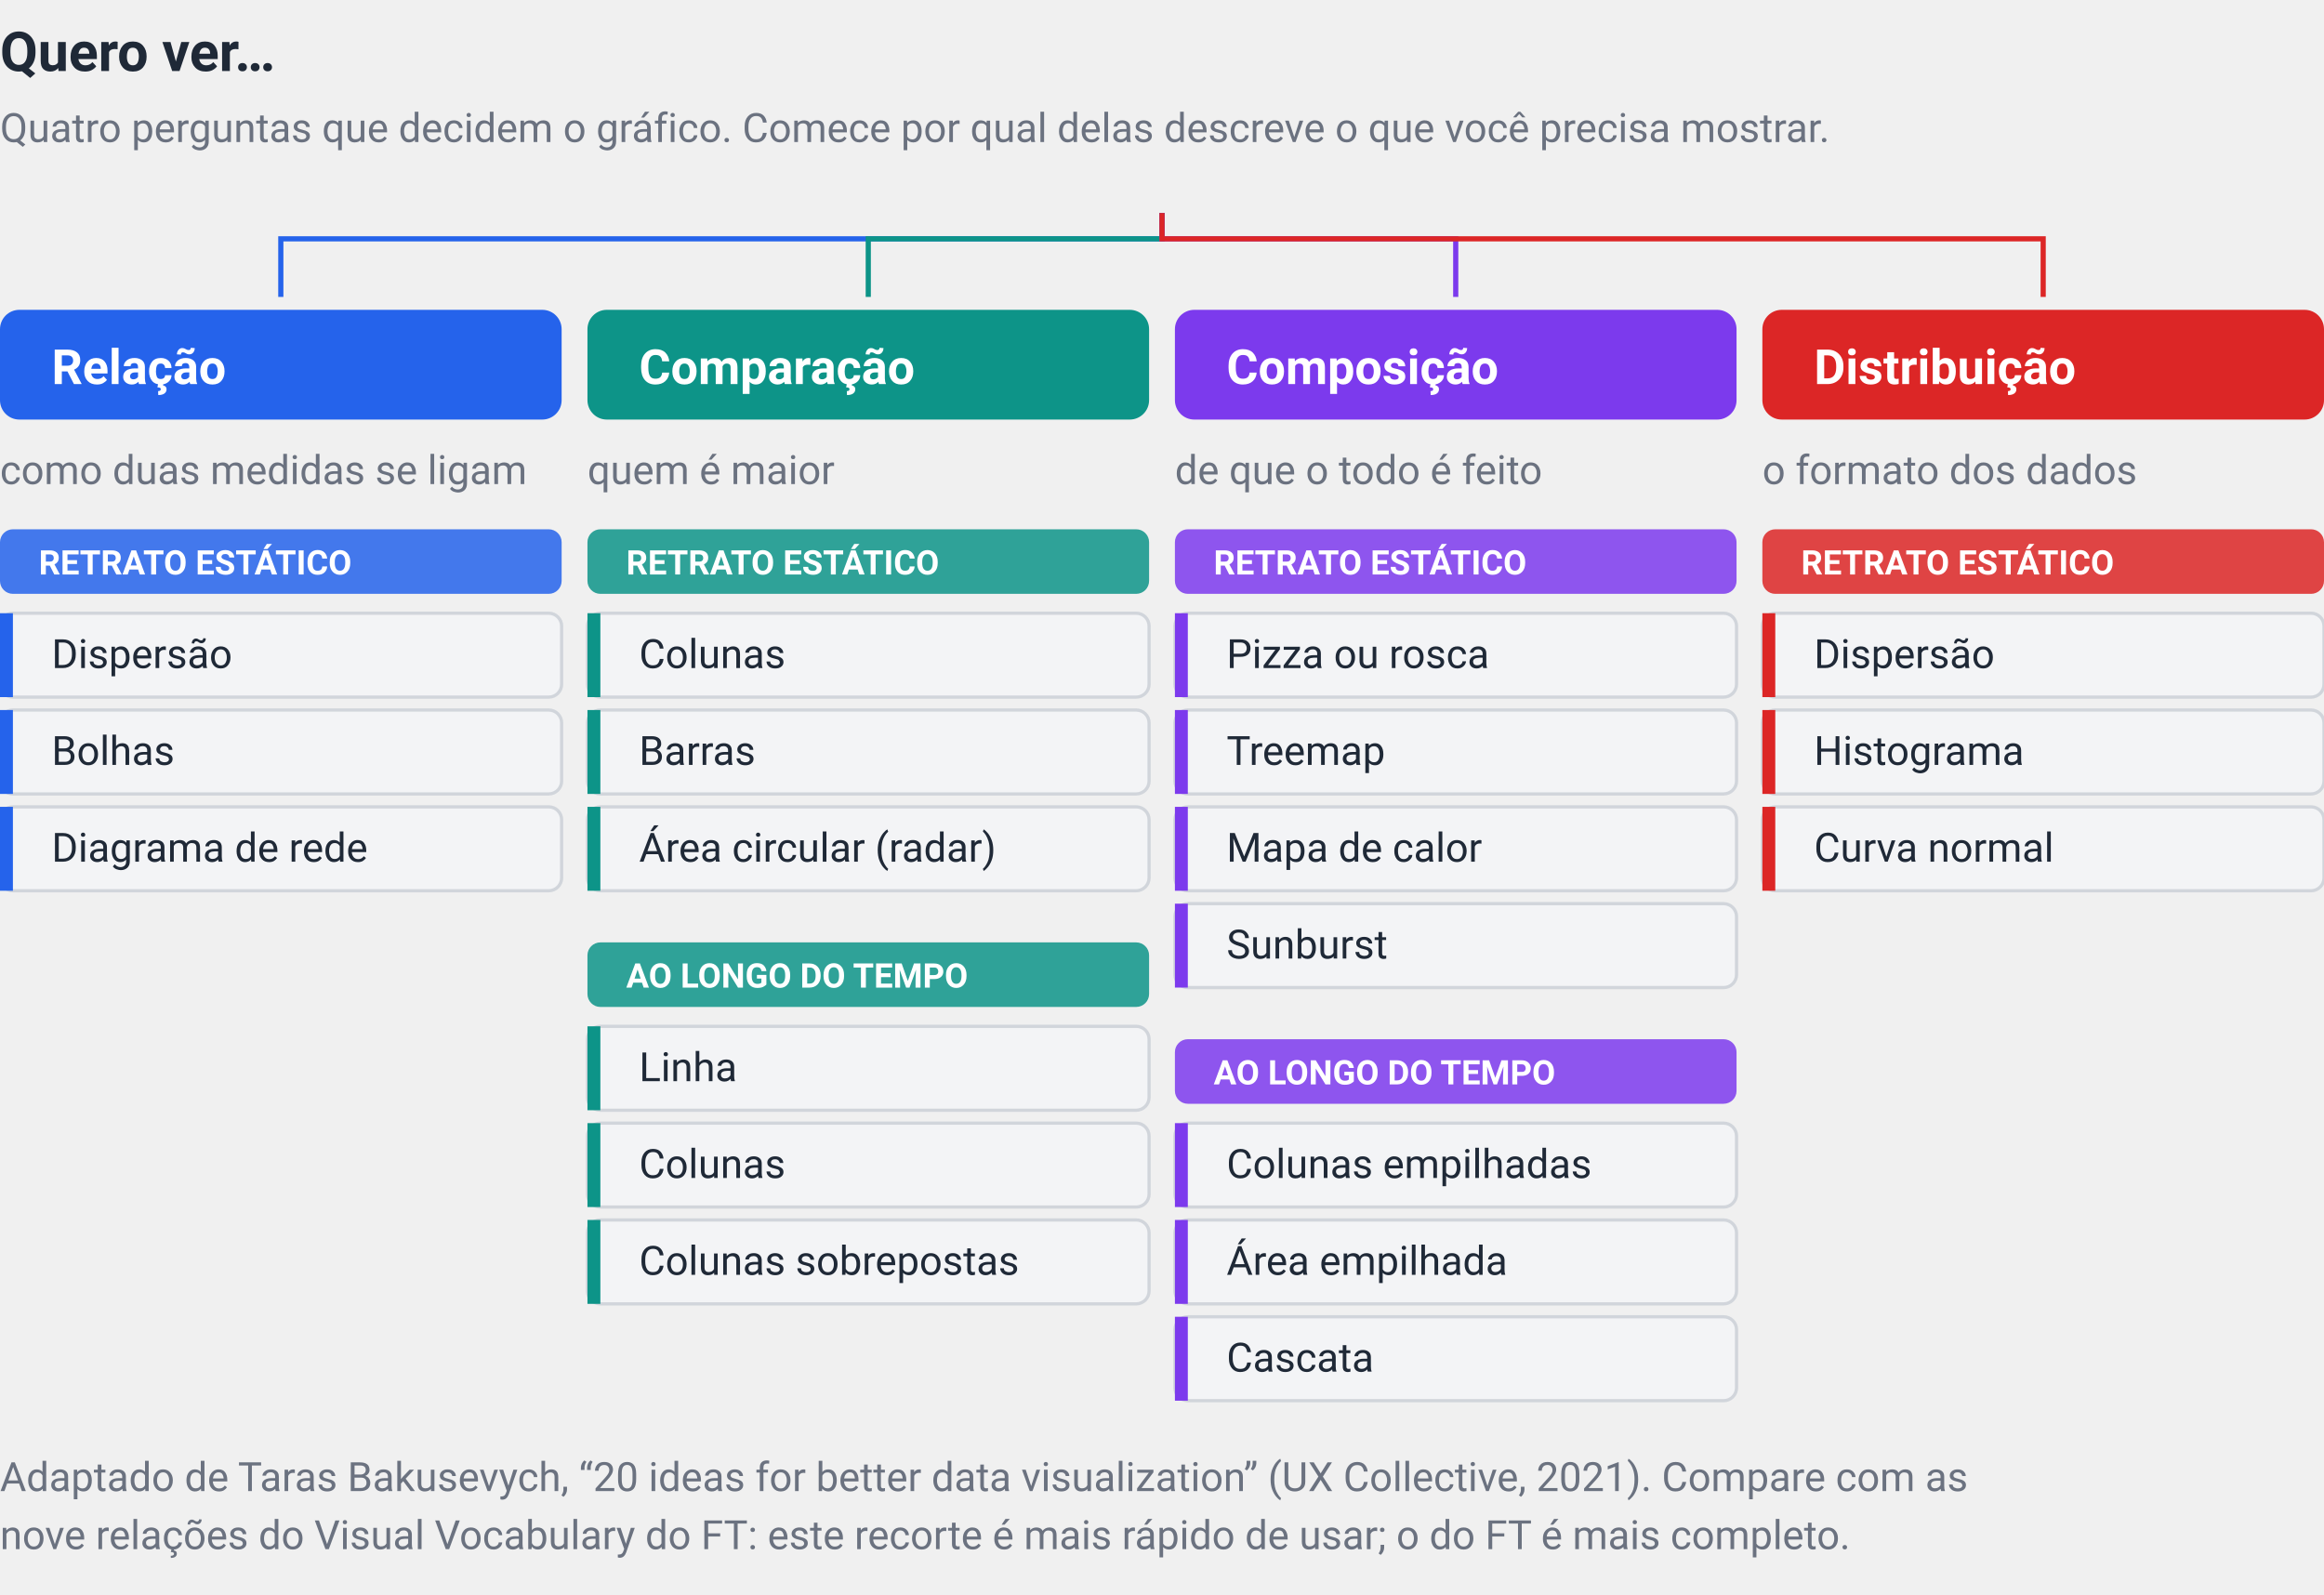
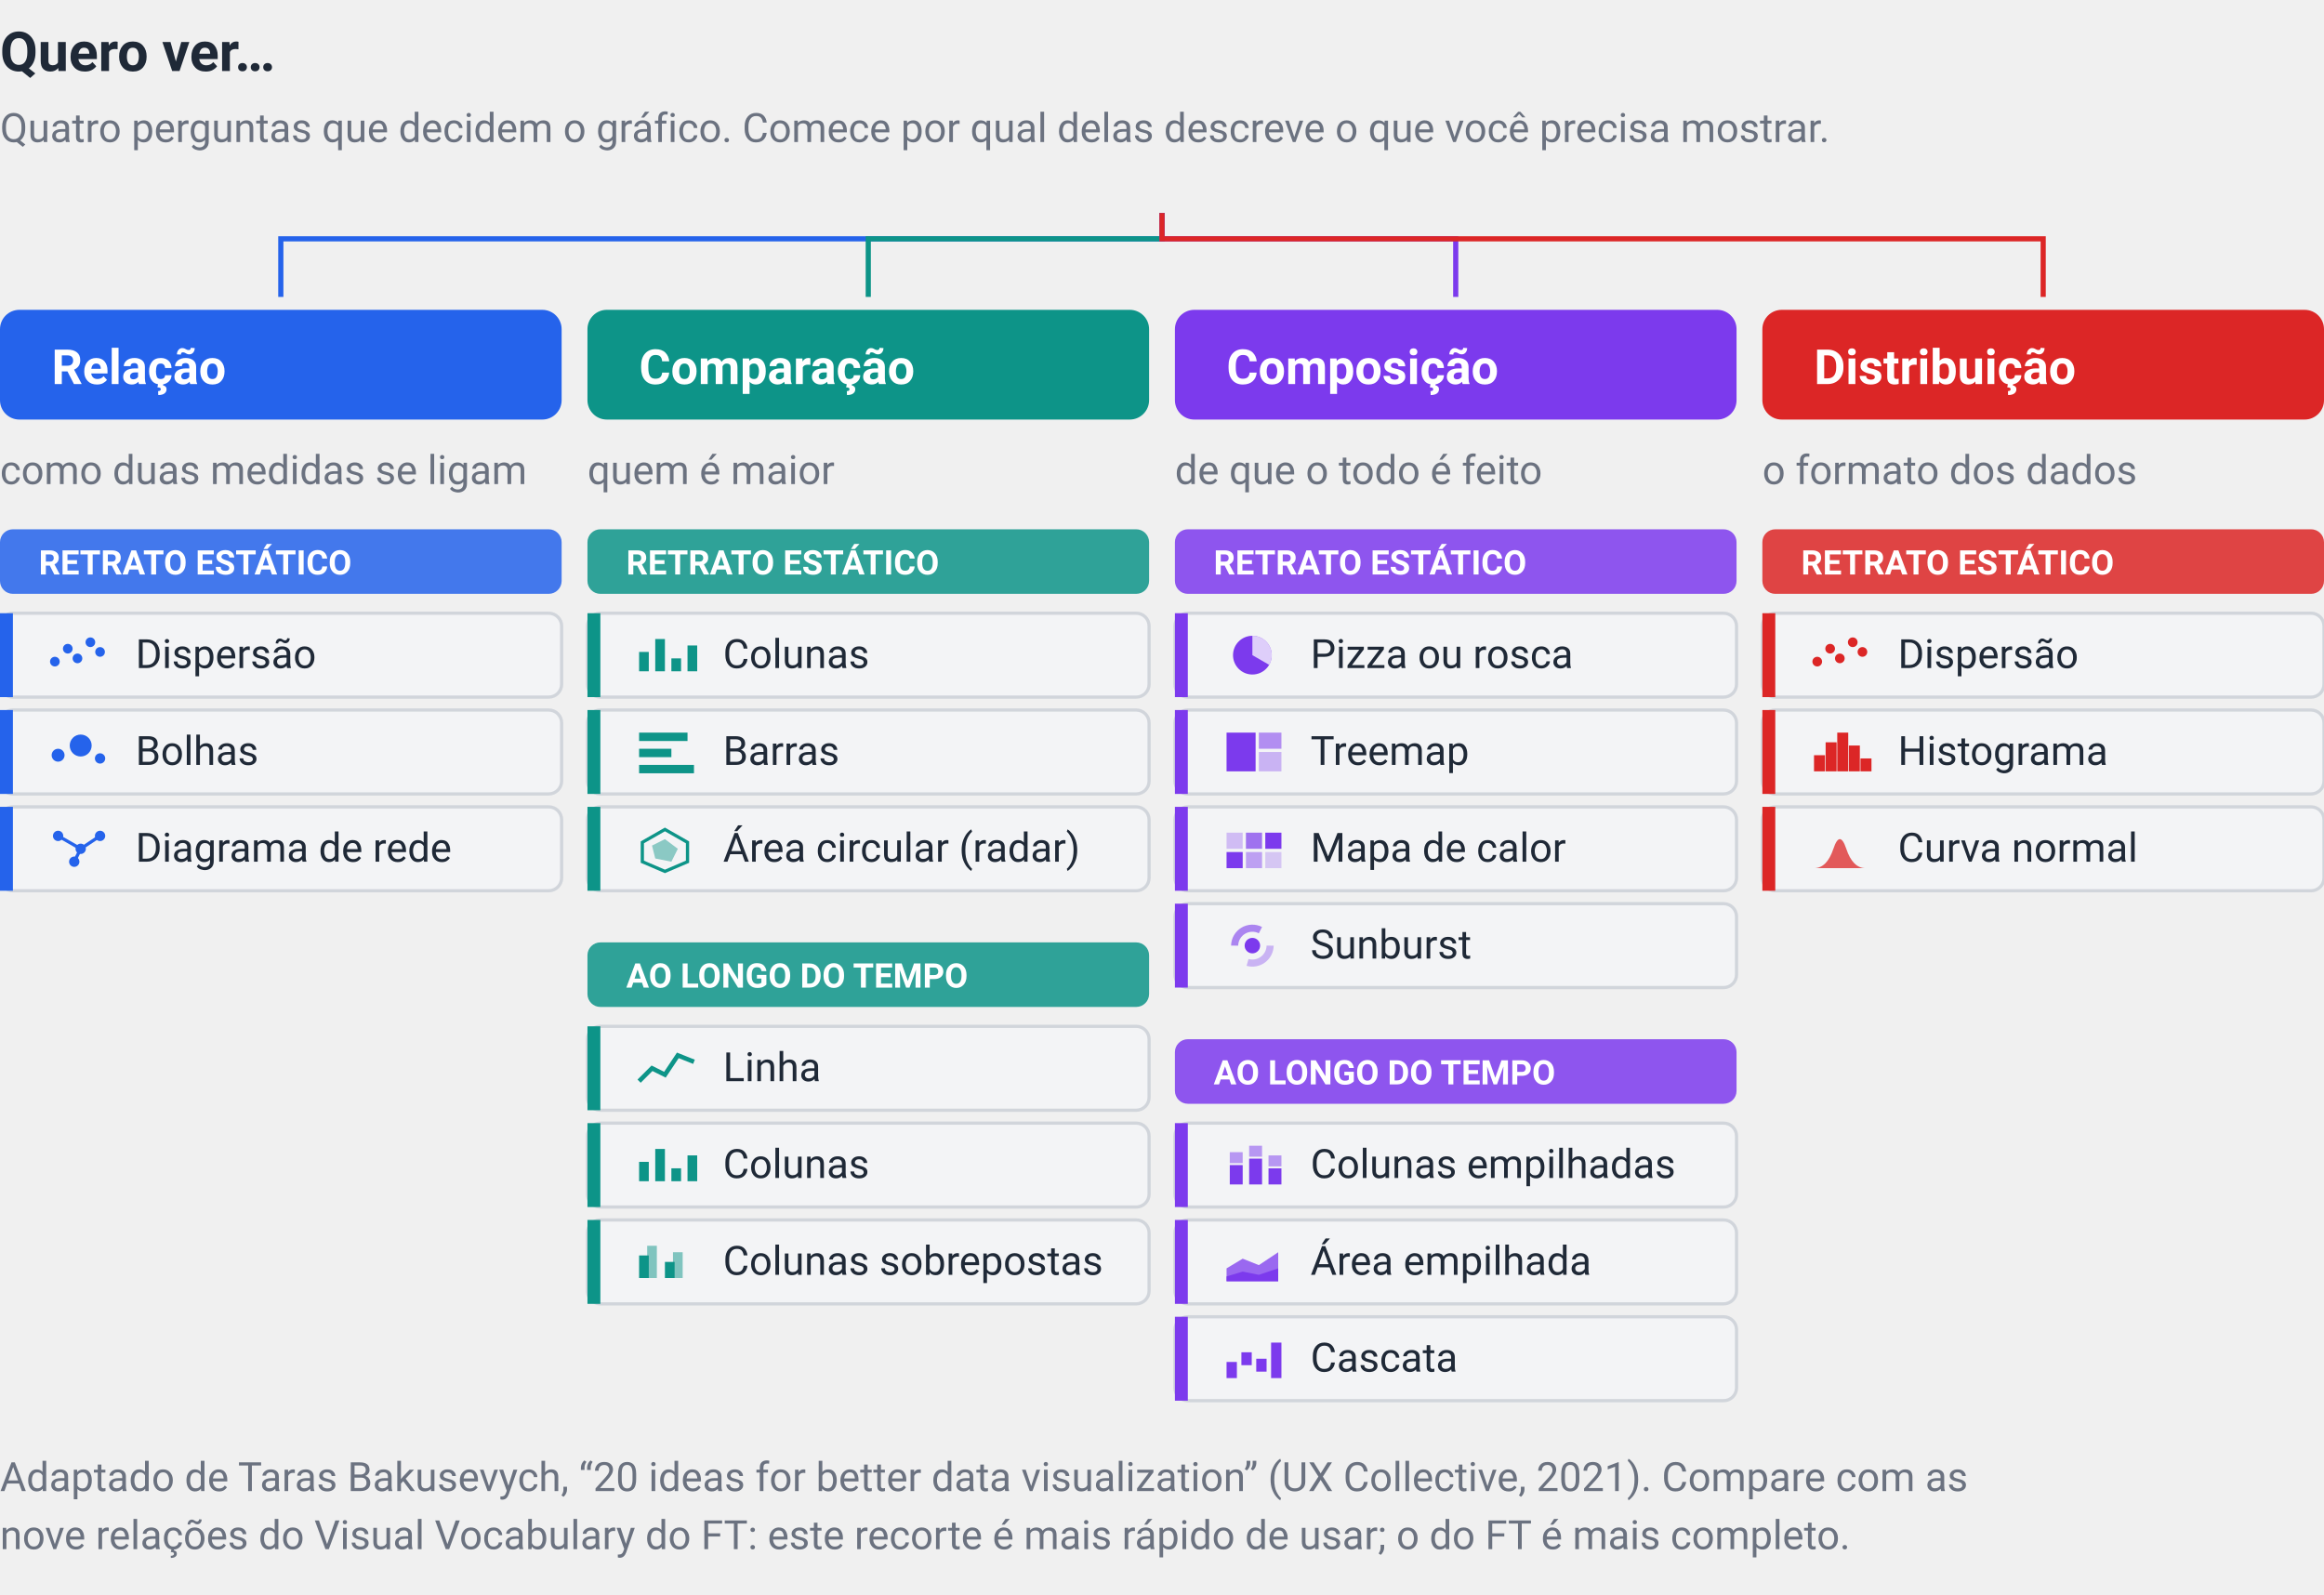
<svg xmlns="http://www.w3.org/2000/svg" viewBox="0 0 720 494" width="720" height="494" role="img" aria-label="Árvore de decisão para escolher o gráfico a partir do que se quer ver: relação, comparação, composição ou distribuição. Relação estática usa dispersão, bolhas ou diagrama de rede. Comparação estática usa colunas, barras ou área circular, e ao longo do tempo usa linha, colunas ou colunas sobrepostas. Composição estática usa pizza ou rosca, treemap, mapa de calor ou sunburst, e ao longo do tempo usa colunas empilhadas, área empilhada ou cascata. Distribuição usa dispersão, histograma ou curva normal.">
  <style>
    text { font-family: -apple-system, BlinkMacSystemFont, "Segoe UI", Roboto, Helvetica, Arial, sans-serif; }
    .ink   { fill: #1f2937; }
    .muted { fill: #6b7280; }
    .box   { fill: #f3f4f6; stroke: #d1d5db; stroke-width: 1; }
-     .c1 { fill: #2563eb; } .c2 { fill: #0d9488; } .c3 { fill: #7c3aed; } .c4 { fill: #dc2626; }
+     .c1 { fill: #2563eb; color: #2563eb; } .c2 { fill: #0d9488; color: #0d9488; }
+     .c3 { fill: #7c3aed; color: #7c3aed; } .c4 { fill: #dc2626; color: #dc2626; }
    .s1 { stroke: #2563eb; } .s2 { stroke: #0d9488; } .s3 { stroke: #7c3aed; } .s4 { stroke: #dc2626; }
    .conn { fill: none; stroke-width: 1.6; }
    .inv { fill: #ffffff; }
    .ttl { font-size: 17px; font-weight: 700; }
    .hd  { font-size: 15px; font-weight: 700; }
    .k   { font-size: 10.5px; font-weight: 700; }
    .it  { font-size: 12.5px; }
    .cap { font-size: 12.5px; }
    @media (prefers-color-scheme: dark) {
      .ink { fill: #e5e7eb; }
      .muted { fill: #9ca3af; }
      .box { fill: #1f2937; stroke: #4b5563; }
-       .c1 { fill: #3b82f6; } .c2 { fill: #14b8a6; } .c3 { fill: #8b5cf6; } .c4 { fill: #ef4444; }
+       .c1 { fill: #3b82f6; color: #3b82f6; } .c2 { fill: #14b8a6; color: #14b8a6; }
+       .c3 { fill: #8b5cf6; color: #8b5cf6; } .c4 { fill: #ef4444; color: #ef4444; }
      .s1 { stroke: #3b82f6; } .s2 { stroke: #14b8a6; } .s3 { stroke: #8b5cf6; } .s4 { stroke: #ef4444; }
    }
  </style>
  <text x="0" y="22" class="ink ttl">Quero ver…</text>
  <text x="0" y="44" class="muted cap">Quatro perguntas que decidem o gráfico. Comece por qual delas descreve o que você precisa mostrar.</text>
  <path d="M360 66 V 74 H 87 V 92" class="conn s1" />
  <path d="M360 66 V 74 H 269 V 92" class="conn s2" />
  <path d="M360 66 V 74 H 451 V 92" class="conn s3" />
  <path d="M360 66 V 74 H 633 V 92" class="conn s4" />
  <rect x="0" y="96" width="174" height="34" rx="6" class="c1" />
  <text x="16" y="119" class="inv hd">Relação</text>
  <rect x="182" y="96" width="174" height="34" rx="6" class="c2" />
  <text x="198" y="119" class="inv hd">Comparação</text>
  <rect x="364" y="96" width="174" height="34" rx="6" class="c3" />
  <text x="380" y="119" class="inv hd">Composição</text>
  <rect x="546" y="96" width="174" height="34" rx="6" class="c4" />
  <text x="562" y="119" class="inv hd">Distribuição</text>
  <text x="0" y="150" class="muted it">como duas medidas se ligam</text>
  <text x="182" y="150" class="muted it">quem é maior</text>
  <text x="364" y="150" class="muted it">de que o todo é feito</text>
  <text x="546" y="150" class="muted it">o formato dos dados</text>
  <rect x="0" y="164" width="174" height="20" rx="4" class="c1" opacity="0.85" />
  <text x="12" y="178" class="inv k">RETRATO ESTÁTICO</text>
  <rect x="182" y="164" width="174" height="20" rx="4" class="c2" opacity="0.85" />
  <text x="194" y="178" class="inv k">RETRATO ESTÁTICO</text>
  <rect x="364" y="164" width="174" height="20" rx="4" class="c3" opacity="0.85" />
  <text x="376" y="178" class="inv k">RETRATO ESTÁTICO</text>
  <rect x="546" y="164" width="174" height="20" rx="4" class="c4" opacity="0.85" />
  <text x="558" y="178" class="inv k">RETRATO ESTÁTICO</text>
  <rect x="0" y="190" width="174" height="26" rx="4" class="box" />
  <rect x="0" y="190" width="4" height="26" class="c1" />
-   <text x="16" y="207" class="ink it">Dispersão</text>
+   <g class="c1" transform="translate(14,195)">
+     <use href="#g-scatter" />
+   </g>
+   <text x="42" y="207" class="ink it">Dispersão</text>
  <rect x="0" y="220" width="174" height="26" rx="4" class="box" />
  <rect x="0" y="220" width="4" height="26" class="c1" />
-   <text x="16" y="237" class="ink it">Bolhas</text>
+   <g class="c1" transform="translate(14,225)">
+     <use href="#g-bubble" />
+   </g>
+   <text x="42" y="237" class="ink it">Bolhas</text>
  <rect x="0" y="250" width="174" height="26" rx="4" class="box" />
  <rect x="0" y="250" width="4" height="26" class="c1" />
-   <text x="16" y="267" class="ink it">Diagrama de rede</text>
+   <g class="c1" transform="translate(14,255)">
+     <use href="#g-net" />
+   </g>
+   <text x="42" y="267" class="ink it">Diagrama de rede</text>
  <rect x="182" y="190" width="174" height="26" rx="4" class="box" />
  <rect x="182" y="190" width="4" height="26" class="c2" />
-   <text x="198" y="207" class="ink it">Colunas</text>
+   <g class="c2" transform="translate(196,195)">
+     <use href="#g-col" />
+   </g>
+   <text x="224" y="207" class="ink it">Colunas</text>
  <rect x="182" y="220" width="174" height="26" rx="4" class="box" />
  <rect x="182" y="220" width="4" height="26" class="c2" />
-   <text x="198" y="237" class="ink it">Barras</text>
+   <g class="c2" transform="translate(196,225)">
+     <use href="#g-bar" />
+   </g>
+   <text x="224" y="237" class="ink it">Barras</text>
  <rect x="182" y="250" width="174" height="26" rx="4" class="box" />
  <rect x="182" y="250" width="4" height="26" class="c2" />
-   <text x="198" y="267" class="ink it">Área circular (radar)</text>
+   <g class="c2" transform="translate(196,255)">
+     <use href="#g-radar" />
+   </g>
+   <text x="224" y="267" class="ink it">Área circular (radar)</text>
  <rect x="364" y="190" width="174" height="26" rx="4" class="box" />
  <rect x="364" y="190" width="4" height="26" class="c3" />
-   <text x="380" y="207" class="ink it">Pizza ou rosca</text>
+   <g class="c3" transform="translate(378,195)">
+     <use href="#g-pie" />
+   </g>
+   <text x="406" y="207" class="ink it">Pizza ou rosca</text>
  <rect x="364" y="220" width="174" height="26" rx="4" class="box" />
  <rect x="364" y="220" width="4" height="26" class="c3" />
-   <text x="380" y="237" class="ink it">Treemap</text>
+   <g class="c3" transform="translate(378,225)">
+     <use href="#g-tree" />
+   </g>
+   <text x="406" y="237" class="ink it">Treemap</text>
  <rect x="364" y="250" width="174" height="26" rx="4" class="box" />
  <rect x="364" y="250" width="4" height="26" class="c3" />
-   <text x="380" y="267" class="ink it">Mapa de calor</text>
+   <g class="c3" transform="translate(378,255)">
+     <use href="#g-heat" />
+   </g>
+   <text x="406" y="267" class="ink it">Mapa de calor</text>
  <rect x="364" y="280" width="174" height="26" rx="4" class="box" />
  <rect x="364" y="280" width="4" height="26" class="c3" />
-   <text x="380" y="297" class="ink it">Sunburst</text>
+   <g class="c3" transform="translate(378,285)">
+     <use href="#g-sun" />
+   </g>
+   <text x="406" y="297" class="ink it">Sunburst</text>
  <rect x="546" y="190" width="174" height="26" rx="4" class="box" />
  <rect x="546" y="190" width="4" height="26" class="c4" />
-   <text x="562" y="207" class="ink it">Dispersão</text>
+   <g class="c4" transform="translate(560,195)">
+     <use href="#g-scatter" />
+   </g>
+   <text x="588" y="207" class="ink it">Dispersão</text>
  <rect x="546" y="220" width="174" height="26" rx="4" class="box" />
  <rect x="546" y="220" width="4" height="26" class="c4" />
-   <text x="562" y="237" class="ink it">Histograma</text>
+   <g class="c4" transform="translate(560,225)">
+     <use href="#g-hist" />
+   </g>
+   <text x="588" y="237" class="ink it">Histograma</text>
  <rect x="546" y="250" width="174" height="26" rx="4" class="box" />
  <rect x="546" y="250" width="4" height="26" class="c4" />
-   <text x="562" y="267" class="ink it">Curva normal</text>
+   <g class="c4" transform="translate(560,255)">
+     <use href="#g-bell" />
+   </g>
+   <text x="588" y="267" class="ink it">Curva normal</text>
  <rect x="182" y="292" width="174" height="20" rx="4" class="c2" opacity="0.85" />
  <text x="194" y="306" class="inv k">AO LONGO DO TEMPO</text>
  <rect x="182" y="318" width="174" height="26" rx="4" class="box" />
  <rect x="182" y="318" width="4" height="26" class="c2" />
-   <text x="198" y="335" class="ink it">Linha</text>
+   <g class="c2" transform="translate(196,323)">
+     <use href="#g-line" />
+   </g>
+   <text x="224" y="335" class="ink it">Linha</text>
  <rect x="182" y="348" width="174" height="26" rx="4" class="box" />
  <rect x="182" y="348" width="4" height="26" class="c2" />
-   <text x="198" y="365" class="ink it">Colunas</text>
+   <g class="c2" transform="translate(196,353)">
+     <use href="#g-col" />
+   </g>
+   <text x="224" y="365" class="ink it">Colunas</text>
  <rect x="182" y="378" width="174" height="26" rx="4" class="box" />
  <rect x="182" y="378" width="4" height="26" class="c2" />
-   <text x="198" y="395" class="ink it">Colunas sobrepostas</text>
+   <g class="c2" transform="translate(196,383)">
+     <use href="#g-overlap" />
+   </g>
+   <text x="224" y="395" class="ink it">Colunas sobrepostas</text>
  <rect x="364" y="322" width="174" height="20" rx="4" class="c3" opacity="0.85" />
  <text x="376" y="336" class="inv k">AO LONGO DO TEMPO</text>
  <rect x="364" y="348" width="174" height="26" rx="4" class="box" />
  <rect x="364" y="348" width="4" height="26" class="c3" />
-   <text x="380" y="365" class="ink it">Colunas empilhadas</text>
+   <g class="c3" transform="translate(378,353)">
+     <use href="#g-stackcol" />
+   </g>
+   <text x="406" y="365" class="ink it">Colunas empilhadas</text>
  <rect x="364" y="378" width="174" height="26" rx="4" class="box" />
  <rect x="364" y="378" width="4" height="26" class="c3" />
-   <text x="380" y="395" class="ink it">Área empilhada</text>
+   <g class="c3" transform="translate(378,383)">
+     <use href="#g-stackarea" />
+   </g>
+   <text x="406" y="395" class="ink it">Área empilhada</text>
  <rect x="364" y="408" width="174" height="26" rx="4" class="box" />
  <rect x="364" y="408" width="4" height="26" class="c3" />
-   <text x="380" y="425" class="ink it">Cascata</text>
+   <g class="c3" transform="translate(378,413)">
+     <use href="#g-water" />
+   </g>
+   <text x="406" y="425" class="ink it">Cascata</text>
  <text x="0" y="462" class="muted cap">Adaptado de Taras Bakusevych, “20 ideas for better data visualization” (UX Collective, 2021). Compare com as</text>
  <text x="0" y="480" class="muted cap">nove relações do Visual Vocabulary do FT: este recorte é mais rápido de usar; o do FT é mais completo.</text>
+   <defs>
+     <g id="g-scatter">
+       <circle cx="3" cy="10" r="1.5" />
+       <circle cx="7" cy="6" r="1.5" />
+       <circle cx="10" cy="9" r="1.5" />
+       <circle cx="14" cy="4" r="1.5" />
+       <circle cx="17" cy="7" r="1.5" />
+     </g>
+     <g id="g-bubble">
+       <circle cx="4" cy="9" r="2" />
+       <circle cx="11" cy="6" r="3.4" />
+       <circle cx="17" cy="10" r="1.6" />
+     </g>
+     <g id="g-net">
+       <path d="M4 4 L11 8 L17 4 M11 8 L9 12" stroke="currentColor" stroke-width="1" fill="none" />
+       <circle cx="4" cy="4" r="1.6" />
+       <circle cx="11" cy="8" r="1.6" />
+       <circle cx="17" cy="4" r="1.6" />
+       <circle cx="9" cy="12" r="1.6" />
+     </g>
+     <g id="g-col">
+       <rect x="2" y="7" width="3" height="6" />
+       <rect x="7" y="3" width="3" height="10" />
+       <rect x="12" y="9" width="3" height="4" />
+       <rect x="17" y="5" width="3" height="8" />
+     </g>
+     <g id="g-bar">
+       <rect x="2" y="2" width="15" height="2.6" />
+       <rect x="2" y="7" width="10" height="2.6" />
+       <rect x="2" y="12" width="17" height="2.6" />
+     </g>
+     <g id="g-radar">
+       <path d="M10 2 L17 6 L17 12 L10 15 L3 12 L3 6 Z" stroke="currentColor" stroke-width="1" fill="none" />
+       <path d="M10 5 L14 8 L12 12 L7 11 L6 7 Z" fill="currentColor" opacity="0.45" />
+     </g>
+     <g id="g-line">
+       <path d="M2 12 L6 8 L10 10 L14 4 L19 6" stroke="currentColor" stroke-width="1.4" fill="none" />
+     </g>
+     <g id="g-overlap">
+       <rect x="2" y="6" width="3" height="7" />
+       <rect x="4.5" y="3" width="3" height="10" opacity="0.5" />
+       <rect x="10" y="8" width="3" height="5" />
+       <rect x="12.5" y="5" width="3" height="8" opacity="0.5" />
+     </g>
+     <g id="g-pie">
+       <circle cx="10" cy="8" r="6" />
+       <path d="M10 8 L10 2 A6 6 0 0 1 15.2 11 Z" fill="#ffffff" opacity="0.75" />
+     </g>
+     <g id="g-tree">
+       <rect x="2" y="2" width="9" height="12" />
+       <rect x="12" y="2" width="7" height="5" opacity="0.55" />
+       <rect x="12" y="8" width="7" height="6" opacity="0.35" />
+     </g>
+     <g id="g-heat">
+       <rect x="2" y="3" width="5" height="5" opacity="0.3" />
+       <rect x="8" y="3" width="5" height="5" opacity="0.7" />
+       <rect x="14" y="3" width="5" height="5" />
+       <rect x="2" y="9" width="5" height="5" />
+       <rect x="8" y="9" width="5" height="5" opacity="0.45" />
+       <rect x="14" y="9" width="5" height="5" opacity="0.25" />
+     </g>
+     <g id="g-sun">
+       <circle cx="10" cy="8" r="2.4" />
+       <path d="M10 8 m-5.5 0 a5.5 5.5 0 0 1 8 -4.8" stroke="currentColor" stroke-width="2.2" fill="none" opacity="0.6" />
+       <path d="M10 8 m5.5 0 a5.5 5.5 0 0 1 -7 5.2" stroke="currentColor" stroke-width="2.2" fill="none" opacity="0.35" />
+     </g>
+     <g id="g-hist">
+       <rect x="2" y="9" width="3.4" height="5" />
+       <rect x="5.6" y="5" width="3.4" height="9" />
+       <rect x="9.2" y="2" width="3.4" height="12" />
+       <rect x="12.8" y="6" width="3.4" height="8" />
+       <rect x="16.4" y="10" width="3.4" height="4" />
+     </g>
+     <g id="g-bell">
+       <path d="M2 14 Q6 14 8 8 Q10 2 12 8 Q14 14 18 14 Z" opacity="0.75" />
+     </g>
+     <g id="g-stackcol">
+       <rect x="3" y="8" width="4" height="6" />
+       <rect x="3" y="4" width="4" height="3.4" opacity="0.5" />
+       <rect x="9" y="6" width="4" height="8" />
+       <rect x="9" y="2" width="4" height="3.4" opacity="0.5" />
+       <rect x="15" y="9" width="4" height="5" />
+       <rect x="15" y="5" width="4" height="3.4" opacity="0.5" />
+     </g>
+     <g id="g-stackarea">
+       <path d="M2 14 L2 10 L7 7 L12 9 L18 5 L18 14 Z" opacity="0.75" />
+       <path d="M2 14 L2 12.5 L7 11 L12 12 L18 10 L18 14 Z" />
+     </g>
+     <g id="g-water">
+       <rect x="2" y="9" width="3.2" height="5" />
+       <rect x="6.6" y="6" width="3.2" height="4" />
+       <rect x="11.2" y="8" width="3.2" height="4" />
+       <rect x="15.8" y="3" width="3.2" height="11" />
+     </g>
+   </defs>
</svg>
